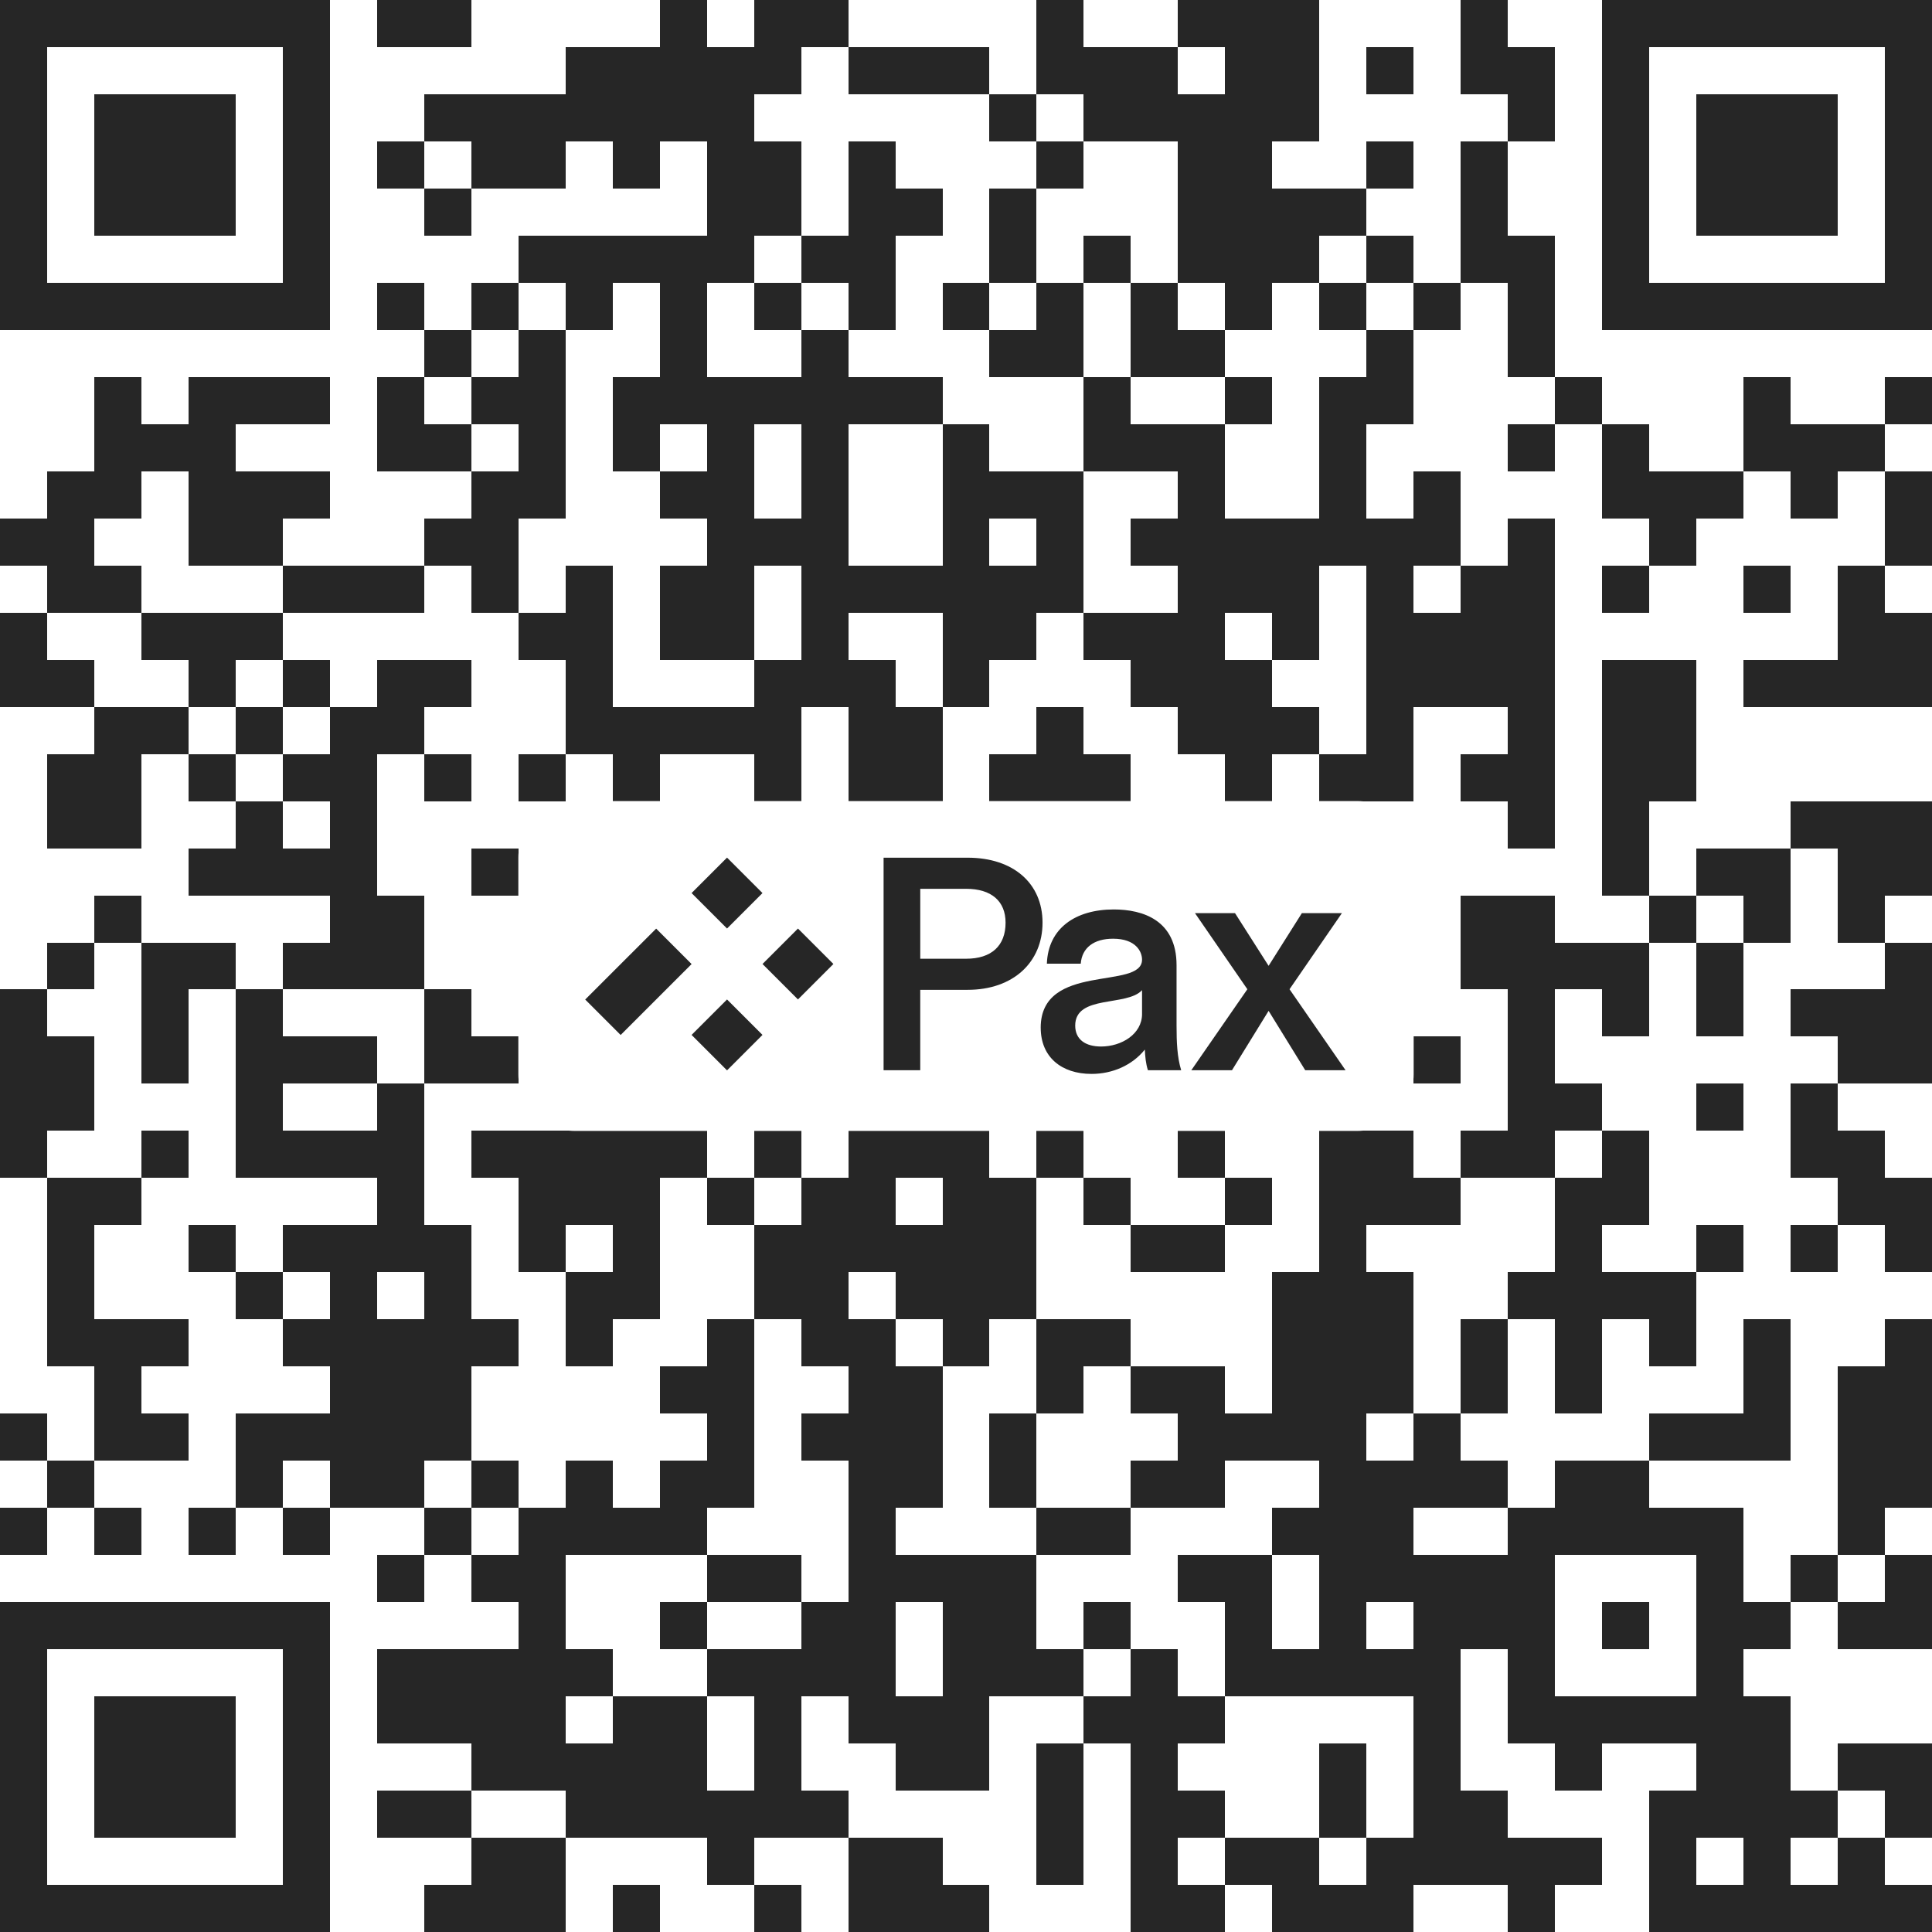
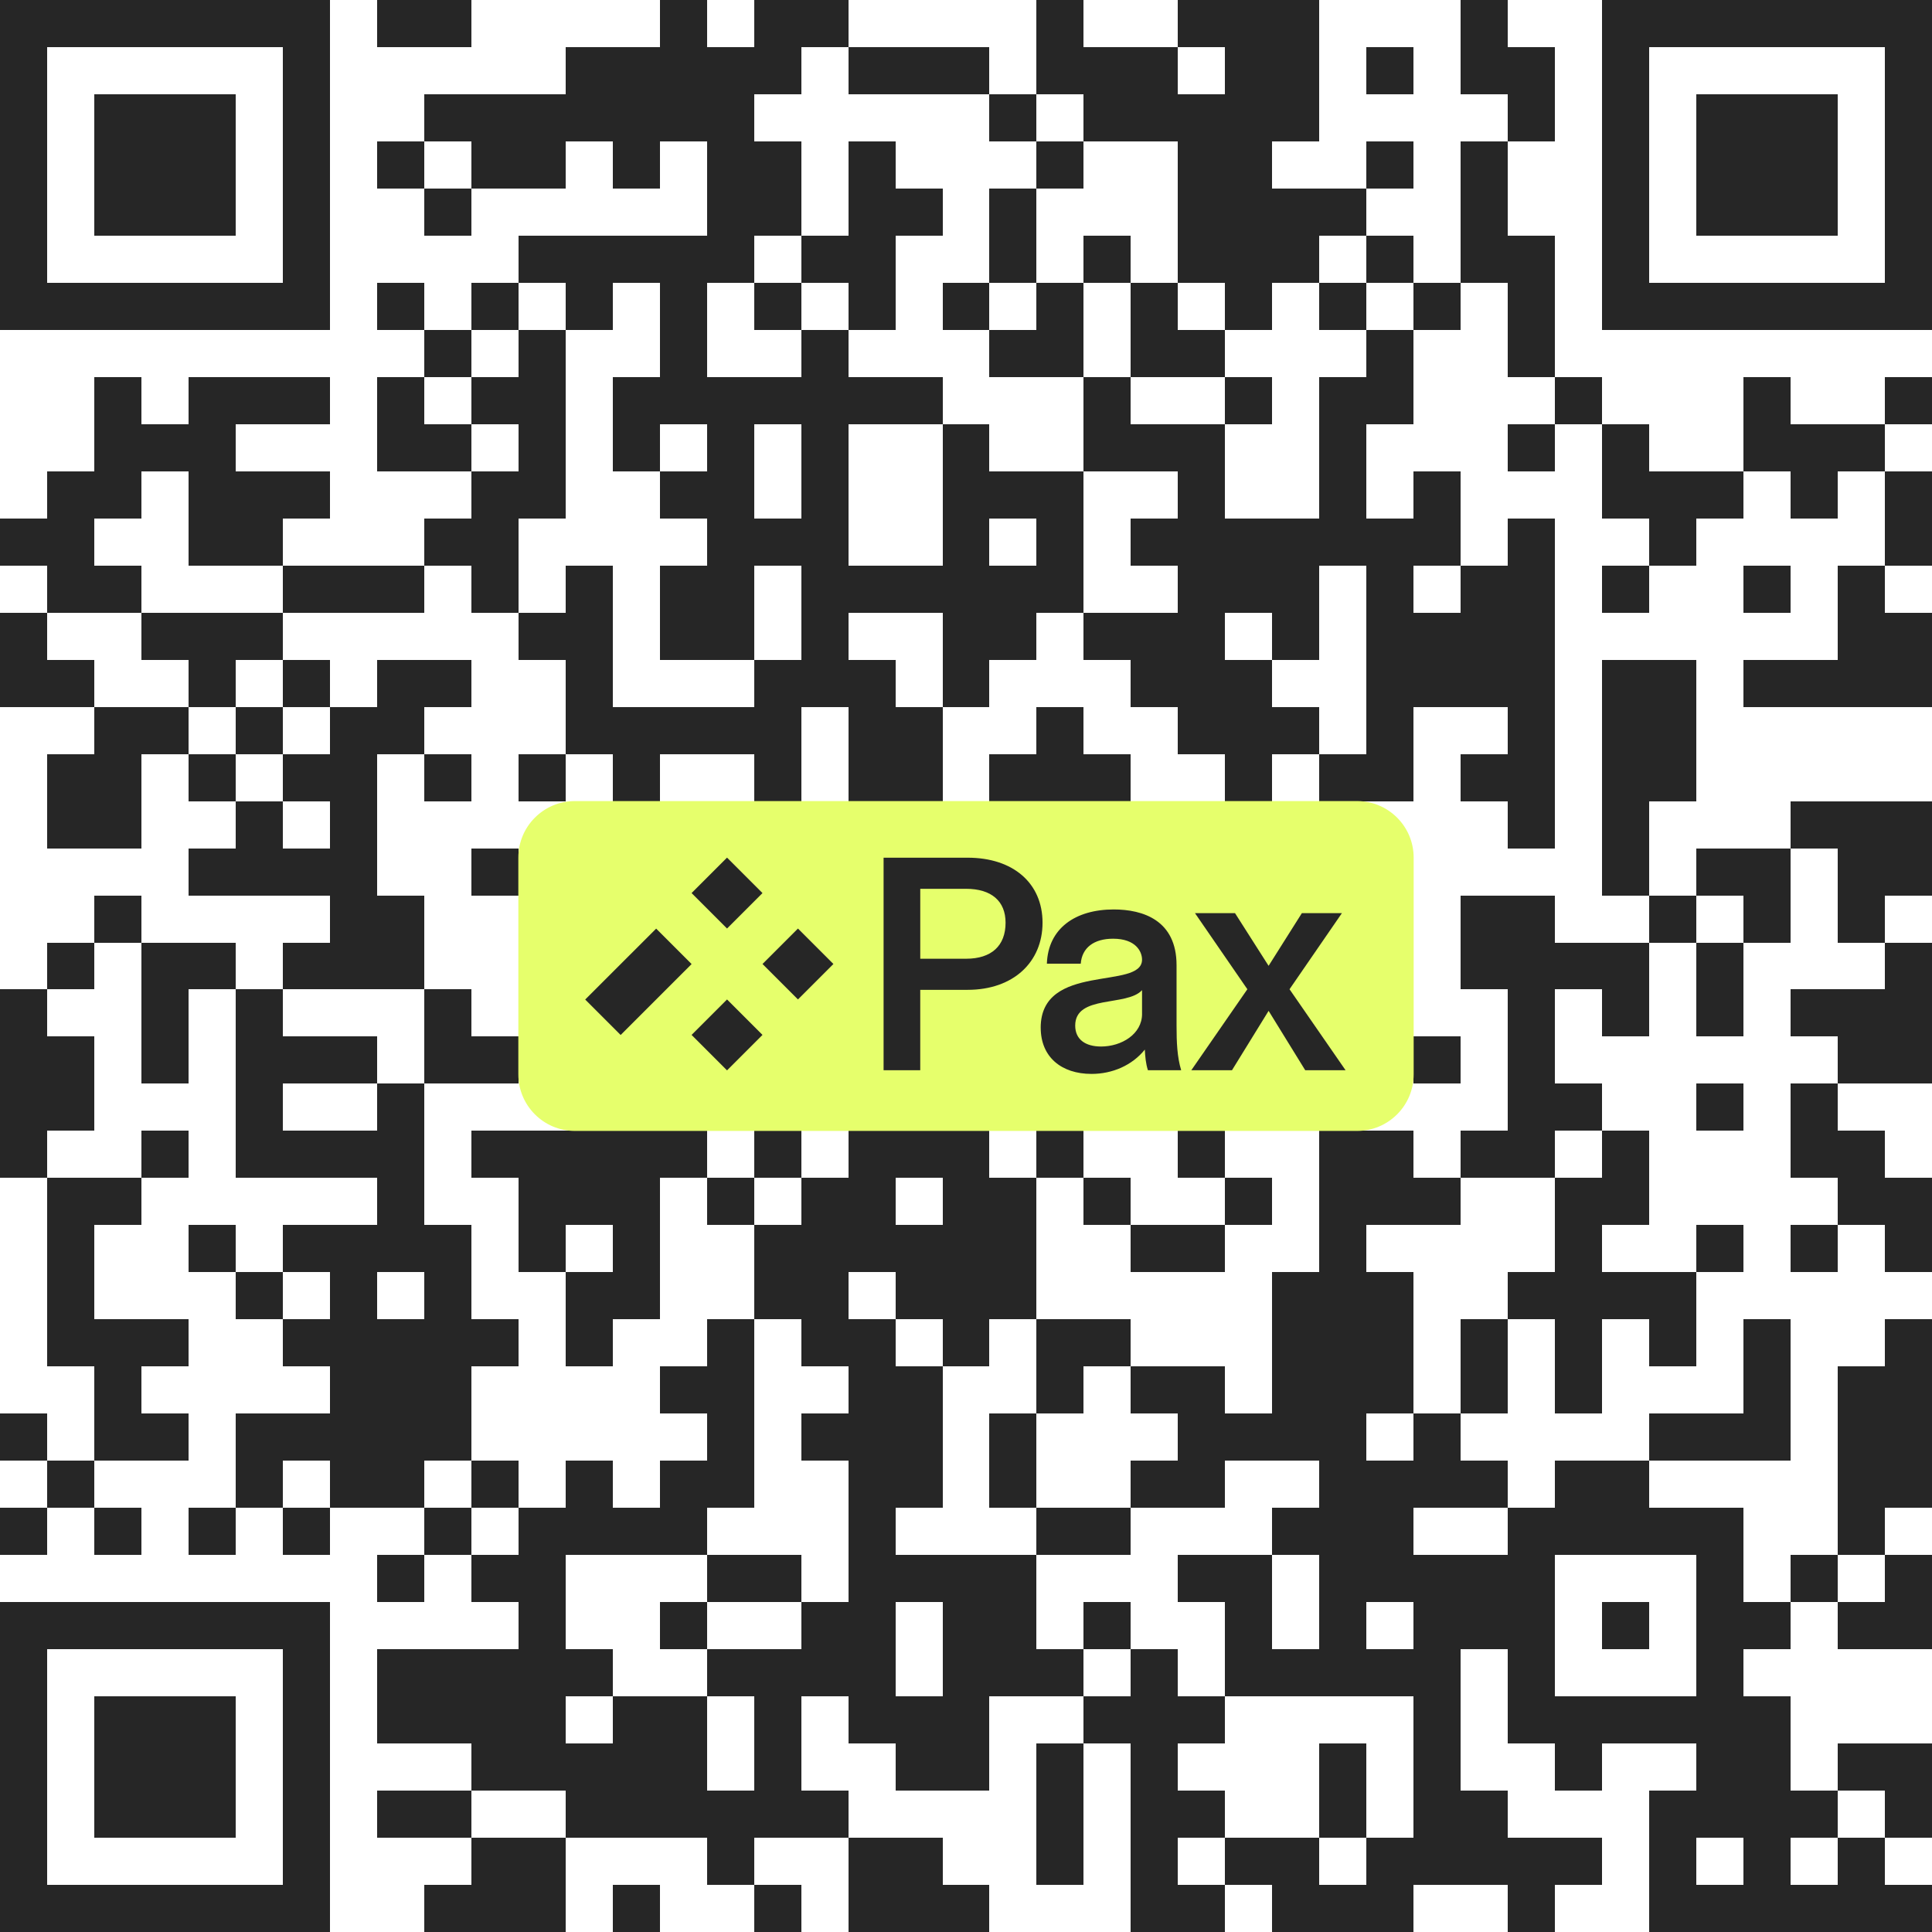
<svg xmlns="http://www.w3.org/2000/svg" viewBox="0 0 41 41" role="img" aria-label="QR code: formulário Pax na Maratona">
  <rect width="41" height="41" fill="#FFFFFF" />
  <g fill="#262626" shape-rendering="crispEdges">
    <rect x="0" y="0" width="1" height="1" />
    <rect x="1" y="0" width="1" height="1" />
    <rect x="2" y="0" width="1" height="1" />
    <rect x="3" y="0" width="1" height="1" />
    <rect x="4" y="0" width="1" height="1" />
    <rect x="5" y="0" width="1" height="1" />
    <rect x="6" y="0" width="1" height="1" />
    <rect x="8" y="0" width="1" height="1" />
    <rect x="9" y="0" width="1" height="1" />
    <rect x="14" y="0" width="1" height="1" />
    <rect x="16" y="0" width="1" height="1" />
    <rect x="17" y="0" width="1" height="1" />
    <rect x="22" y="0" width="1" height="1" />
    <rect x="25" y="0" width="1" height="1" />
    <rect x="26" y="0" width="1" height="1" />
    <rect x="27" y="0" width="1" height="1" />
    <rect x="31" y="0" width="1" height="1" />
    <rect x="34" y="0" width="1" height="1" />
    <rect x="35" y="0" width="1" height="1" />
    <rect x="36" y="0" width="1" height="1" />
    <rect x="37" y="0" width="1" height="1" />
    <rect x="38" y="0" width="1" height="1" />
    <rect x="39" y="0" width="1" height="1" />
    <rect x="40" y="0" width="1" height="1" />
    <rect x="0" y="1" width="1" height="1" />
    <rect x="6" y="1" width="1" height="1" />
    <rect x="12" y="1" width="1" height="1" />
    <rect x="13" y="1" width="1" height="1" />
    <rect x="14" y="1" width="1" height="1" />
    <rect x="15" y="1" width="1" height="1" />
    <rect x="16" y="1" width="1" height="1" />
    <rect x="18" y="1" width="1" height="1" />
    <rect x="19" y="1" width="1" height="1" />
    <rect x="20" y="1" width="1" height="1" />
    <rect x="22" y="1" width="1" height="1" />
    <rect x="23" y="1" width="1" height="1" />
    <rect x="24" y="1" width="1" height="1" />
    <rect x="26" y="1" width="1" height="1" />
    <rect x="27" y="1" width="1" height="1" />
    <rect x="29" y="1" width="1" height="1" />
    <rect x="31" y="1" width="1" height="1" />
    <rect x="32" y="1" width="1" height="1" />
    <rect x="34" y="1" width="1" height="1" />
    <rect x="40" y="1" width="1" height="1" />
    <rect x="0" y="2" width="1" height="1" />
    <rect x="2" y="2" width="1" height="1" />
    <rect x="3" y="2" width="1" height="1" />
    <rect x="4" y="2" width="1" height="1" />
    <rect x="6" y="2" width="1" height="1" />
    <rect x="9" y="2" width="1" height="1" />
    <rect x="10" y="2" width="1" height="1" />
    <rect x="11" y="2" width="1" height="1" />
    <rect x="12" y="2" width="1" height="1" />
    <rect x="13" y="2" width="1" height="1" />
    <rect x="14" y="2" width="1" height="1" />
    <rect x="15" y="2" width="1" height="1" />
    <rect x="21" y="2" width="1" height="1" />
    <rect x="23" y="2" width="1" height="1" />
    <rect x="24" y="2" width="1" height="1" />
    <rect x="25" y="2" width="1" height="1" />
    <rect x="26" y="2" width="1" height="1" />
    <rect x="27" y="2" width="1" height="1" />
    <rect x="32" y="2" width="1" height="1" />
    <rect x="34" y="2" width="1" height="1" />
    <rect x="36" y="2" width="1" height="1" />
    <rect x="37" y="2" width="1" height="1" />
    <rect x="38" y="2" width="1" height="1" />
    <rect x="40" y="2" width="1" height="1" />
    <rect x="0" y="3" width="1" height="1" />
    <rect x="2" y="3" width="1" height="1" />
    <rect x="3" y="3" width="1" height="1" />
    <rect x="4" y="3" width="1" height="1" />
    <rect x="6" y="3" width="1" height="1" />
    <rect x="8" y="3" width="1" height="1" />
    <rect x="10" y="3" width="1" height="1" />
    <rect x="11" y="3" width="1" height="1" />
    <rect x="13" y="3" width="1" height="1" />
    <rect x="15" y="3" width="1" height="1" />
    <rect x="16" y="3" width="1" height="1" />
    <rect x="18" y="3" width="1" height="1" />
    <rect x="22" y="3" width="1" height="1" />
    <rect x="25" y="3" width="1" height="1" />
    <rect x="26" y="3" width="1" height="1" />
    <rect x="29" y="3" width="1" height="1" />
    <rect x="31" y="3" width="1" height="1" />
    <rect x="34" y="3" width="1" height="1" />
    <rect x="36" y="3" width="1" height="1" />
    <rect x="37" y="3" width="1" height="1" />
    <rect x="38" y="3" width="1" height="1" />
    <rect x="40" y="3" width="1" height="1" />
    <rect x="0" y="4" width="1" height="1" />
    <rect x="2" y="4" width="1" height="1" />
    <rect x="3" y="4" width="1" height="1" />
    <rect x="4" y="4" width="1" height="1" />
    <rect x="6" y="4" width="1" height="1" />
    <rect x="9" y="4" width="1" height="1" />
    <rect x="15" y="4" width="1" height="1" />
    <rect x="16" y="4" width="1" height="1" />
    <rect x="18" y="4" width="1" height="1" />
    <rect x="19" y="4" width="1" height="1" />
    <rect x="21" y="4" width="1" height="1" />
    <rect x="25" y="4" width="1" height="1" />
    <rect x="26" y="4" width="1" height="1" />
    <rect x="27" y="4" width="1" height="1" />
    <rect x="28" y="4" width="1" height="1" />
    <rect x="31" y="4" width="1" height="1" />
    <rect x="34" y="4" width="1" height="1" />
    <rect x="36" y="4" width="1" height="1" />
    <rect x="37" y="4" width="1" height="1" />
    <rect x="38" y="4" width="1" height="1" />
    <rect x="40" y="4" width="1" height="1" />
    <rect x="0" y="5" width="1" height="1" />
    <rect x="6" y="5" width="1" height="1" />
    <rect x="11" y="5" width="1" height="1" />
    <rect x="12" y="5" width="1" height="1" />
    <rect x="13" y="5" width="1" height="1" />
    <rect x="14" y="5" width="1" height="1" />
    <rect x="15" y="5" width="1" height="1" />
    <rect x="17" y="5" width="1" height="1" />
    <rect x="18" y="5" width="1" height="1" />
    <rect x="21" y="5" width="1" height="1" />
    <rect x="23" y="5" width="1" height="1" />
    <rect x="25" y="5" width="1" height="1" />
    <rect x="26" y="5" width="1" height="1" />
    <rect x="27" y="5" width="1" height="1" />
    <rect x="29" y="5" width="1" height="1" />
    <rect x="31" y="5" width="1" height="1" />
    <rect x="32" y="5" width="1" height="1" />
    <rect x="34" y="5" width="1" height="1" />
    <rect x="40" y="5" width="1" height="1" />
    <rect x="0" y="6" width="1" height="1" />
    <rect x="1" y="6" width="1" height="1" />
    <rect x="2" y="6" width="1" height="1" />
    <rect x="3" y="6" width="1" height="1" />
    <rect x="4" y="6" width="1" height="1" />
    <rect x="5" y="6" width="1" height="1" />
    <rect x="6" y="6" width="1" height="1" />
    <rect x="8" y="6" width="1" height="1" />
    <rect x="10" y="6" width="1" height="1" />
    <rect x="12" y="6" width="1" height="1" />
    <rect x="14" y="6" width="1" height="1" />
    <rect x="16" y="6" width="1" height="1" />
    <rect x="18" y="6" width="1" height="1" />
    <rect x="20" y="6" width="1" height="1" />
    <rect x="22" y="6" width="1" height="1" />
    <rect x="24" y="6" width="1" height="1" />
    <rect x="26" y="6" width="1" height="1" />
    <rect x="28" y="6" width="1" height="1" />
    <rect x="30" y="6" width="1" height="1" />
    <rect x="32" y="6" width="1" height="1" />
    <rect x="34" y="6" width="1" height="1" />
    <rect x="35" y="6" width="1" height="1" />
    <rect x="36" y="6" width="1" height="1" />
    <rect x="37" y="6" width="1" height="1" />
    <rect x="38" y="6" width="1" height="1" />
    <rect x="39" y="6" width="1" height="1" />
    <rect x="40" y="6" width="1" height="1" />
    <rect x="9" y="7" width="1" height="1" />
    <rect x="11" y="7" width="1" height="1" />
    <rect x="14" y="7" width="1" height="1" />
    <rect x="17" y="7" width="1" height="1" />
    <rect x="21" y="7" width="1" height="1" />
    <rect x="22" y="7" width="1" height="1" />
    <rect x="24" y="7" width="1" height="1" />
    <rect x="25" y="7" width="1" height="1" />
    <rect x="29" y="7" width="1" height="1" />
    <rect x="32" y="7" width="1" height="1" />
    <rect x="2" y="8" width="1" height="1" />
    <rect x="4" y="8" width="1" height="1" />
    <rect x="5" y="8" width="1" height="1" />
    <rect x="6" y="8" width="1" height="1" />
    <rect x="8" y="8" width="1" height="1" />
    <rect x="10" y="8" width="1" height="1" />
    <rect x="11" y="8" width="1" height="1" />
    <rect x="13" y="8" width="1" height="1" />
    <rect x="14" y="8" width="1" height="1" />
    <rect x="15" y="8" width="1" height="1" />
    <rect x="16" y="8" width="1" height="1" />
    <rect x="17" y="8" width="1" height="1" />
    <rect x="18" y="8" width="1" height="1" />
    <rect x="19" y="8" width="1" height="1" />
    <rect x="23" y="8" width="1" height="1" />
    <rect x="26" y="8" width="1" height="1" />
    <rect x="28" y="8" width="1" height="1" />
    <rect x="29" y="8" width="1" height="1" />
    <rect x="33" y="8" width="1" height="1" />
    <rect x="37" y="8" width="1" height="1" />
    <rect x="40" y="8" width="1" height="1" />
    <rect x="2" y="9" width="1" height="1" />
    <rect x="3" y="9" width="1" height="1" />
    <rect x="4" y="9" width="1" height="1" />
    <rect x="8" y="9" width="1" height="1" />
    <rect x="9" y="9" width="1" height="1" />
    <rect x="11" y="9" width="1" height="1" />
    <rect x="13" y="9" width="1" height="1" />
    <rect x="15" y="9" width="1" height="1" />
    <rect x="17" y="9" width="1" height="1" />
    <rect x="20" y="9" width="1" height="1" />
    <rect x="23" y="9" width="1" height="1" />
    <rect x="24" y="9" width="1" height="1" />
    <rect x="25" y="9" width="1" height="1" />
    <rect x="28" y="9" width="1" height="1" />
    <rect x="32" y="9" width="1" height="1" />
    <rect x="34" y="9" width="1" height="1" />
    <rect x="37" y="9" width="1" height="1" />
    <rect x="38" y="9" width="1" height="1" />
    <rect x="39" y="9" width="1" height="1" />
    <rect x="1" y="10" width="1" height="1" />
    <rect x="2" y="10" width="1" height="1" />
    <rect x="4" y="10" width="1" height="1" />
    <rect x="5" y="10" width="1" height="1" />
    <rect x="6" y="10" width="1" height="1" />
    <rect x="10" y="10" width="1" height="1" />
    <rect x="11" y="10" width="1" height="1" />
    <rect x="14" y="10" width="1" height="1" />
    <rect x="15" y="10" width="1" height="1" />
    <rect x="17" y="10" width="1" height="1" />
    <rect x="20" y="10" width="1" height="1" />
    <rect x="21" y="10" width="1" height="1" />
    <rect x="22" y="10" width="1" height="1" />
    <rect x="25" y="10" width="1" height="1" />
    <rect x="28" y="10" width="1" height="1" />
    <rect x="30" y="10" width="1" height="1" />
    <rect x="34" y="10" width="1" height="1" />
    <rect x="35" y="10" width="1" height="1" />
    <rect x="36" y="10" width="1" height="1" />
    <rect x="38" y="10" width="1" height="1" />
    <rect x="40" y="10" width="1" height="1" />
    <rect x="0" y="11" width="1" height="1" />
    <rect x="1" y="11" width="1" height="1" />
    <rect x="4" y="11" width="1" height="1" />
    <rect x="5" y="11" width="1" height="1" />
    <rect x="9" y="11" width="1" height="1" />
    <rect x="10" y="11" width="1" height="1" />
    <rect x="15" y="11" width="1" height="1" />
    <rect x="16" y="11" width="1" height="1" />
    <rect x="17" y="11" width="1" height="1" />
    <rect x="20" y="11" width="1" height="1" />
    <rect x="22" y="11" width="1" height="1" />
    <rect x="24" y="11" width="1" height="1" />
    <rect x="25" y="11" width="1" height="1" />
    <rect x="26" y="11" width="1" height="1" />
    <rect x="27" y="11" width="1" height="1" />
    <rect x="28" y="11" width="1" height="1" />
    <rect x="29" y="11" width="1" height="1" />
    <rect x="30" y="11" width="1" height="1" />
    <rect x="32" y="11" width="1" height="1" />
    <rect x="35" y="11" width="1" height="1" />
    <rect x="40" y="11" width="1" height="1" />
    <rect x="1" y="12" width="1" height="1" />
    <rect x="2" y="12" width="1" height="1" />
    <rect x="6" y="12" width="1" height="1" />
    <rect x="7" y="12" width="1" height="1" />
    <rect x="8" y="12" width="1" height="1" />
    <rect x="10" y="12" width="1" height="1" />
    <rect x="12" y="12" width="1" height="1" />
    <rect x="14" y="12" width="1" height="1" />
    <rect x="15" y="12" width="1" height="1" />
    <rect x="17" y="12" width="1" height="1" />
    <rect x="18" y="12" width="1" height="1" />
    <rect x="19" y="12" width="1" height="1" />
    <rect x="20" y="12" width="1" height="1" />
    <rect x="21" y="12" width="1" height="1" />
    <rect x="22" y="12" width="1" height="1" />
    <rect x="25" y="12" width="1" height="1" />
    <rect x="26" y="12" width="1" height="1" />
    <rect x="27" y="12" width="1" height="1" />
    <rect x="29" y="12" width="1" height="1" />
    <rect x="31" y="12" width="1" height="1" />
    <rect x="32" y="12" width="1" height="1" />
    <rect x="34" y="12" width="1" height="1" />
    <rect x="37" y="12" width="1" height="1" />
    <rect x="39" y="12" width="1" height="1" />
    <rect x="0" y="13" width="1" height="1" />
    <rect x="3" y="13" width="1" height="1" />
    <rect x="4" y="13" width="1" height="1" />
    <rect x="5" y="13" width="1" height="1" />
    <rect x="11" y="13" width="1" height="1" />
    <rect x="12" y="13" width="1" height="1" />
    <rect x="14" y="13" width="1" height="1" />
    <rect x="15" y="13" width="1" height="1" />
    <rect x="17" y="13" width="1" height="1" />
    <rect x="20" y="13" width="1" height="1" />
    <rect x="21" y="13" width="1" height="1" />
    <rect x="23" y="13" width="1" height="1" />
    <rect x="24" y="13" width="1" height="1" />
    <rect x="25" y="13" width="1" height="1" />
    <rect x="27" y="13" width="1" height="1" />
    <rect x="29" y="13" width="1" height="1" />
    <rect x="30" y="13" width="1" height="1" />
    <rect x="31" y="13" width="1" height="1" />
    <rect x="32" y="13" width="1" height="1" />
    <rect x="39" y="13" width="1" height="1" />
    <rect x="40" y="13" width="1" height="1" />
    <rect x="0" y="14" width="1" height="1" />
    <rect x="1" y="14" width="1" height="1" />
    <rect x="4" y="14" width="1" height="1" />
    <rect x="6" y="14" width="1" height="1" />
    <rect x="8" y="14" width="1" height="1" />
    <rect x="9" y="14" width="1" height="1" />
    <rect x="12" y="14" width="1" height="1" />
    <rect x="16" y="14" width="1" height="1" />
    <rect x="17" y="14" width="1" height="1" />
    <rect x="18" y="14" width="1" height="1" />
    <rect x="20" y="14" width="1" height="1" />
    <rect x="24" y="14" width="1" height="1" />
    <rect x="25" y="14" width="1" height="1" />
    <rect x="26" y="14" width="1" height="1" />
    <rect x="29" y="14" width="1" height="1" />
    <rect x="30" y="14" width="1" height="1" />
    <rect x="31" y="14" width="1" height="1" />
    <rect x="32" y="14" width="1" height="1" />
    <rect x="34" y="14" width="1" height="1" />
    <rect x="35" y="14" width="1" height="1" />
    <rect x="37" y="14" width="1" height="1" />
    <rect x="38" y="14" width="1" height="1" />
    <rect x="39" y="14" width="1" height="1" />
    <rect x="40" y="14" width="1" height="1" />
    <rect x="2" y="15" width="1" height="1" />
    <rect x="3" y="15" width="1" height="1" />
    <rect x="5" y="15" width="1" height="1" />
    <rect x="7" y="15" width="1" height="1" />
    <rect x="8" y="15" width="1" height="1" />
    <rect x="12" y="15" width="1" height="1" />
    <rect x="13" y="15" width="1" height="1" />
    <rect x="14" y="15" width="1" height="1" />
    <rect x="15" y="15" width="1" height="1" />
    <rect x="16" y="15" width="1" height="1" />
    <rect x="18" y="15" width="1" height="1" />
    <rect x="19" y="15" width="1" height="1" />
    <rect x="22" y="15" width="1" height="1" />
    <rect x="25" y="15" width="1" height="1" />
    <rect x="26" y="15" width="1" height="1" />
    <rect x="27" y="15" width="1" height="1" />
    <rect x="29" y="15" width="1" height="1" />
    <rect x="32" y="15" width="1" height="1" />
    <rect x="34" y="15" width="1" height="1" />
    <rect x="35" y="15" width="1" height="1" />
    <rect x="1" y="16" width="1" height="1" />
    <rect x="2" y="16" width="1" height="1" />
    <rect x="4" y="16" width="1" height="1" />
    <rect x="6" y="16" width="1" height="1" />
    <rect x="7" y="16" width="1" height="1" />
    <rect x="9" y="16" width="1" height="1" />
    <rect x="11" y="16" width="1" height="1" />
    <rect x="13" y="16" width="1" height="1" />
    <rect x="16" y="16" width="1" height="1" />
    <rect x="18" y="16" width="1" height="1" />
    <rect x="19" y="16" width="1" height="1" />
    <rect x="21" y="16" width="1" height="1" />
    <rect x="22" y="16" width="1" height="1" />
    <rect x="23" y="16" width="1" height="1" />
    <rect x="26" y="16" width="1" height="1" />
    <rect x="28" y="16" width="1" height="1" />
    <rect x="29" y="16" width="1" height="1" />
    <rect x="31" y="16" width="1" height="1" />
    <rect x="32" y="16" width="1" height="1" />
    <rect x="34" y="16" width="1" height="1" />
    <rect x="35" y="16" width="1" height="1" />
    <rect x="1" y="17" width="1" height="1" />
    <rect x="2" y="17" width="1" height="1" />
    <rect x="5" y="17" width="1" height="1" />
    <rect x="7" y="17" width="1" height="1" />
    <rect x="32" y="17" width="1" height="1" />
    <rect x="34" y="17" width="1" height="1" />
    <rect x="38" y="17" width="1" height="1" />
    <rect x="39" y="17" width="1" height="1" />
    <rect x="40" y="17" width="1" height="1" />
    <rect x="4" y="18" width="1" height="1" />
    <rect x="5" y="18" width="1" height="1" />
    <rect x="6" y="18" width="1" height="1" />
    <rect x="7" y="18" width="1" height="1" />
    <rect x="10" y="18" width="1" height="1" />
    <rect x="34" y="18" width="1" height="1" />
    <rect x="36" y="18" width="1" height="1" />
    <rect x="37" y="18" width="1" height="1" />
    <rect x="39" y="18" width="1" height="1" />
    <rect x="40" y="18" width="1" height="1" />
    <rect x="2" y="19" width="1" height="1" />
    <rect x="7" y="19" width="1" height="1" />
    <rect x="8" y="19" width="1" height="1" />
    <rect x="31" y="19" width="1" height="1" />
    <rect x="32" y="19" width="1" height="1" />
    <rect x="35" y="19" width="1" height="1" />
    <rect x="37" y="19" width="1" height="1" />
    <rect x="39" y="19" width="1" height="1" />
    <rect x="1" y="20" width="1" height="1" />
    <rect x="3" y="20" width="1" height="1" />
    <rect x="4" y="20" width="1" height="1" />
    <rect x="6" y="20" width="1" height="1" />
    <rect x="7" y="20" width="1" height="1" />
    <rect x="8" y="20" width="1" height="1" />
    <rect x="31" y="20" width="1" height="1" />
    <rect x="32" y="20" width="1" height="1" />
    <rect x="33" y="20" width="1" height="1" />
    <rect x="34" y="20" width="1" height="1" />
    <rect x="36" y="20" width="1" height="1" />
    <rect x="40" y="20" width="1" height="1" />
    <rect x="0" y="21" width="1" height="1" />
    <rect x="3" y="21" width="1" height="1" />
    <rect x="5" y="21" width="1" height="1" />
    <rect x="9" y="21" width="1" height="1" />
    <rect x="32" y="21" width="1" height="1" />
    <rect x="34" y="21" width="1" height="1" />
    <rect x="36" y="21" width="1" height="1" />
    <rect x="38" y="21" width="1" height="1" />
    <rect x="39" y="21" width="1" height="1" />
    <rect x="40" y="21" width="1" height="1" />
    <rect x="0" y="22" width="1" height="1" />
    <rect x="1" y="22" width="1" height="1" />
    <rect x="3" y="22" width="1" height="1" />
    <rect x="5" y="22" width="1" height="1" />
    <rect x="6" y="22" width="1" height="1" />
    <rect x="7" y="22" width="1" height="1" />
    <rect x="9" y="22" width="1" height="1" />
    <rect x="10" y="22" width="1" height="1" />
    <rect x="30" y="22" width="1" height="1" />
    <rect x="32" y="22" width="1" height="1" />
    <rect x="39" y="22" width="1" height="1" />
    <rect x="40" y="22" width="1" height="1" />
    <rect x="0" y="23" width="1" height="1" />
    <rect x="1" y="23" width="1" height="1" />
    <rect x="5" y="23" width="1" height="1" />
    <rect x="8" y="23" width="1" height="1" />
    <rect x="32" y="23" width="1" height="1" />
    <rect x="33" y="23" width="1" height="1" />
    <rect x="36" y="23" width="1" height="1" />
    <rect x="38" y="23" width="1" height="1" />
    <rect x="0" y="24" width="1" height="1" />
    <rect x="3" y="24" width="1" height="1" />
    <rect x="5" y="24" width="1" height="1" />
    <rect x="6" y="24" width="1" height="1" />
    <rect x="7" y="24" width="1" height="1" />
    <rect x="8" y="24" width="1" height="1" />
    <rect x="10" y="24" width="1" height="1" />
    <rect x="11" y="24" width="1" height="1" />
    <rect x="12" y="24" width="1" height="1" />
    <rect x="13" y="24" width="1" height="1" />
    <rect x="14" y="24" width="1" height="1" />
    <rect x="16" y="24" width="1" height="1" />
    <rect x="18" y="24" width="1" height="1" />
    <rect x="19" y="24" width="1" height="1" />
    <rect x="20" y="24" width="1" height="1" />
    <rect x="22" y="24" width="1" height="1" />
    <rect x="25" y="24" width="1" height="1" />
    <rect x="28" y="24" width="1" height="1" />
    <rect x="29" y="24" width="1" height="1" />
    <rect x="31" y="24" width="1" height="1" />
    <rect x="32" y="24" width="1" height="1" />
    <rect x="34" y="24" width="1" height="1" />
    <rect x="38" y="24" width="1" height="1" />
    <rect x="39" y="24" width="1" height="1" />
    <rect x="1" y="25" width="1" height="1" />
    <rect x="2" y="25" width="1" height="1" />
    <rect x="8" y="25" width="1" height="1" />
    <rect x="11" y="25" width="1" height="1" />
    <rect x="12" y="25" width="1" height="1" />
    <rect x="13" y="25" width="1" height="1" />
    <rect x="15" y="25" width="1" height="1" />
    <rect x="17" y="25" width="1" height="1" />
    <rect x="18" y="25" width="1" height="1" />
    <rect x="20" y="25" width="1" height="1" />
    <rect x="21" y="25" width="1" height="1" />
    <rect x="23" y="25" width="1" height="1" />
    <rect x="26" y="25" width="1" height="1" />
    <rect x="28" y="25" width="1" height="1" />
    <rect x="29" y="25" width="1" height="1" />
    <rect x="30" y="25" width="1" height="1" />
    <rect x="33" y="25" width="1" height="1" />
    <rect x="34" y="25" width="1" height="1" />
    <rect x="39" y="25" width="1" height="1" />
    <rect x="40" y="25" width="1" height="1" />
    <rect x="1" y="26" width="1" height="1" />
    <rect x="4" y="26" width="1" height="1" />
    <rect x="6" y="26" width="1" height="1" />
    <rect x="7" y="26" width="1" height="1" />
    <rect x="8" y="26" width="1" height="1" />
    <rect x="9" y="26" width="1" height="1" />
    <rect x="11" y="26" width="1" height="1" />
    <rect x="13" y="26" width="1" height="1" />
    <rect x="16" y="26" width="1" height="1" />
    <rect x="17" y="26" width="1" height="1" />
    <rect x="18" y="26" width="1" height="1" />
    <rect x="19" y="26" width="1" height="1" />
    <rect x="20" y="26" width="1" height="1" />
    <rect x="21" y="26" width="1" height="1" />
    <rect x="24" y="26" width="1" height="1" />
    <rect x="25" y="26" width="1" height="1" />
    <rect x="28" y="26" width="1" height="1" />
    <rect x="33" y="26" width="1" height="1" />
    <rect x="36" y="26" width="1" height="1" />
    <rect x="38" y="26" width="1" height="1" />
    <rect x="40" y="26" width="1" height="1" />
    <rect x="1" y="27" width="1" height="1" />
    <rect x="5" y="27" width="1" height="1" />
    <rect x="7" y="27" width="1" height="1" />
    <rect x="9" y="27" width="1" height="1" />
    <rect x="12" y="27" width="1" height="1" />
    <rect x="13" y="27" width="1" height="1" />
    <rect x="16" y="27" width="1" height="1" />
    <rect x="17" y="27" width="1" height="1" />
    <rect x="19" y="27" width="1" height="1" />
    <rect x="20" y="27" width="1" height="1" />
    <rect x="21" y="27" width="1" height="1" />
    <rect x="27" y="27" width="1" height="1" />
    <rect x="28" y="27" width="1" height="1" />
    <rect x="29" y="27" width="1" height="1" />
    <rect x="32" y="27" width="1" height="1" />
    <rect x="33" y="27" width="1" height="1" />
    <rect x="34" y="27" width="1" height="1" />
    <rect x="35" y="27" width="1" height="1" />
    <rect x="1" y="28" width="1" height="1" />
    <rect x="2" y="28" width="1" height="1" />
    <rect x="3" y="28" width="1" height="1" />
    <rect x="6" y="28" width="1" height="1" />
    <rect x="7" y="28" width="1" height="1" />
    <rect x="8" y="28" width="1" height="1" />
    <rect x="9" y="28" width="1" height="1" />
    <rect x="10" y="28" width="1" height="1" />
    <rect x="12" y="28" width="1" height="1" />
    <rect x="15" y="28" width="1" height="1" />
    <rect x="17" y="28" width="1" height="1" />
    <rect x="18" y="28" width="1" height="1" />
    <rect x="20" y="28" width="1" height="1" />
    <rect x="22" y="28" width="1" height="1" />
    <rect x="23" y="28" width="1" height="1" />
    <rect x="27" y="28" width="1" height="1" />
    <rect x="28" y="28" width="1" height="1" />
    <rect x="29" y="28" width="1" height="1" />
    <rect x="31" y="28" width="1" height="1" />
    <rect x="33" y="28" width="1" height="1" />
    <rect x="35" y="28" width="1" height="1" />
    <rect x="37" y="28" width="1" height="1" />
    <rect x="40" y="28" width="1" height="1" />
    <rect x="2" y="29" width="1" height="1" />
    <rect x="7" y="29" width="1" height="1" />
    <rect x="8" y="29" width="1" height="1" />
    <rect x="9" y="29" width="1" height="1" />
    <rect x="14" y="29" width="1" height="1" />
    <rect x="15" y="29" width="1" height="1" />
    <rect x="18" y="29" width="1" height="1" />
    <rect x="19" y="29" width="1" height="1" />
    <rect x="22" y="29" width="1" height="1" />
    <rect x="24" y="29" width="1" height="1" />
    <rect x="25" y="29" width="1" height="1" />
    <rect x="27" y="29" width="1" height="1" />
    <rect x="28" y="29" width="1" height="1" />
    <rect x="29" y="29" width="1" height="1" />
    <rect x="31" y="29" width="1" height="1" />
    <rect x="33" y="29" width="1" height="1" />
    <rect x="37" y="29" width="1" height="1" />
    <rect x="39" y="29" width="1" height="1" />
    <rect x="40" y="29" width="1" height="1" />
    <rect x="0" y="30" width="1" height="1" />
    <rect x="2" y="30" width="1" height="1" />
    <rect x="3" y="30" width="1" height="1" />
    <rect x="5" y="30" width="1" height="1" />
    <rect x="6" y="30" width="1" height="1" />
    <rect x="7" y="30" width="1" height="1" />
    <rect x="8" y="30" width="1" height="1" />
    <rect x="9" y="30" width="1" height="1" />
    <rect x="15" y="30" width="1" height="1" />
    <rect x="17" y="30" width="1" height="1" />
    <rect x="18" y="30" width="1" height="1" />
    <rect x="19" y="30" width="1" height="1" />
    <rect x="21" y="30" width="1" height="1" />
    <rect x="25" y="30" width="1" height="1" />
    <rect x="26" y="30" width="1" height="1" />
    <rect x="27" y="30" width="1" height="1" />
    <rect x="28" y="30" width="1" height="1" />
    <rect x="30" y="30" width="1" height="1" />
    <rect x="35" y="30" width="1" height="1" />
    <rect x="36" y="30" width="1" height="1" />
    <rect x="37" y="30" width="1" height="1" />
    <rect x="39" y="30" width="1" height="1" />
    <rect x="40" y="30" width="1" height="1" />
    <rect x="1" y="31" width="1" height="1" />
    <rect x="5" y="31" width="1" height="1" />
    <rect x="7" y="31" width="1" height="1" />
    <rect x="8" y="31" width="1" height="1" />
    <rect x="10" y="31" width="1" height="1" />
    <rect x="12" y="31" width="1" height="1" />
    <rect x="14" y="31" width="1" height="1" />
    <rect x="15" y="31" width="1" height="1" />
    <rect x="18" y="31" width="1" height="1" />
    <rect x="19" y="31" width="1" height="1" />
    <rect x="21" y="31" width="1" height="1" />
    <rect x="24" y="31" width="1" height="1" />
    <rect x="25" y="31" width="1" height="1" />
    <rect x="28" y="31" width="1" height="1" />
    <rect x="29" y="31" width="1" height="1" />
    <rect x="30" y="31" width="1" height="1" />
    <rect x="31" y="31" width="1" height="1" />
    <rect x="33" y="31" width="1" height="1" />
    <rect x="34" y="31" width="1" height="1" />
    <rect x="39" y="31" width="1" height="1" />
    <rect x="40" y="31" width="1" height="1" />
    <rect x="0" y="32" width="1" height="1" />
    <rect x="2" y="32" width="1" height="1" />
    <rect x="4" y="32" width="1" height="1" />
    <rect x="6" y="32" width="1" height="1" />
    <rect x="9" y="32" width="1" height="1" />
    <rect x="11" y="32" width="1" height="1" />
    <rect x="12" y="32" width="1" height="1" />
    <rect x="13" y="32" width="1" height="1" />
    <rect x="14" y="32" width="1" height="1" />
    <rect x="18" y="32" width="1" height="1" />
    <rect x="22" y="32" width="1" height="1" />
    <rect x="23" y="32" width="1" height="1" />
    <rect x="27" y="32" width="1" height="1" />
    <rect x="28" y="32" width="1" height="1" />
    <rect x="29" y="32" width="1" height="1" />
    <rect x="32" y="32" width="1" height="1" />
    <rect x="33" y="32" width="1" height="1" />
    <rect x="34" y="32" width="1" height="1" />
    <rect x="35" y="32" width="1" height="1" />
    <rect x="36" y="32" width="1" height="1" />
    <rect x="39" y="32" width="1" height="1" />
    <rect x="8" y="33" width="1" height="1" />
    <rect x="10" y="33" width="1" height="1" />
    <rect x="11" y="33" width="1" height="1" />
    <rect x="15" y="33" width="1" height="1" />
    <rect x="16" y="33" width="1" height="1" />
    <rect x="18" y="33" width="1" height="1" />
    <rect x="19" y="33" width="1" height="1" />
    <rect x="20" y="33" width="1" height="1" />
    <rect x="21" y="33" width="1" height="1" />
    <rect x="25" y="33" width="1" height="1" />
    <rect x="26" y="33" width="1" height="1" />
    <rect x="28" y="33" width="1" height="1" />
    <rect x="29" y="33" width="1" height="1" />
    <rect x="30" y="33" width="1" height="1" />
    <rect x="31" y="33" width="1" height="1" />
    <rect x="32" y="33" width="1" height="1" />
    <rect x="36" y="33" width="1" height="1" />
    <rect x="38" y="33" width="1" height="1" />
    <rect x="40" y="33" width="1" height="1" />
    <rect x="0" y="34" width="1" height="1" />
    <rect x="1" y="34" width="1" height="1" />
    <rect x="2" y="34" width="1" height="1" />
    <rect x="3" y="34" width="1" height="1" />
    <rect x="4" y="34" width="1" height="1" />
    <rect x="5" y="34" width="1" height="1" />
    <rect x="6" y="34" width="1" height="1" />
    <rect x="11" y="34" width="1" height="1" />
    <rect x="14" y="34" width="1" height="1" />
    <rect x="17" y="34" width="1" height="1" />
    <rect x="18" y="34" width="1" height="1" />
    <rect x="20" y="34" width="1" height="1" />
    <rect x="21" y="34" width="1" height="1" />
    <rect x="23" y="34" width="1" height="1" />
    <rect x="26" y="34" width="1" height="1" />
    <rect x="28" y="34" width="1" height="1" />
    <rect x="30" y="34" width="1" height="1" />
    <rect x="31" y="34" width="1" height="1" />
    <rect x="32" y="34" width="1" height="1" />
    <rect x="34" y="34" width="1" height="1" />
    <rect x="36" y="34" width="1" height="1" />
    <rect x="37" y="34" width="1" height="1" />
    <rect x="39" y="34" width="1" height="1" />
    <rect x="40" y="34" width="1" height="1" />
    <rect x="0" y="35" width="1" height="1" />
    <rect x="6" y="35" width="1" height="1" />
    <rect x="8" y="35" width="1" height="1" />
    <rect x="9" y="35" width="1" height="1" />
    <rect x="10" y="35" width="1" height="1" />
    <rect x="11" y="35" width="1" height="1" />
    <rect x="12" y="35" width="1" height="1" />
    <rect x="15" y="35" width="1" height="1" />
    <rect x="16" y="35" width="1" height="1" />
    <rect x="17" y="35" width="1" height="1" />
    <rect x="18" y="35" width="1" height="1" />
    <rect x="20" y="35" width="1" height="1" />
    <rect x="21" y="35" width="1" height="1" />
    <rect x="22" y="35" width="1" height="1" />
    <rect x="24" y="35" width="1" height="1" />
    <rect x="26" y="35" width="1" height="1" />
    <rect x="27" y="35" width="1" height="1" />
    <rect x="28" y="35" width="1" height="1" />
    <rect x="29" y="35" width="1" height="1" />
    <rect x="30" y="35" width="1" height="1" />
    <rect x="32" y="35" width="1" height="1" />
    <rect x="36" y="35" width="1" height="1" />
    <rect x="0" y="36" width="1" height="1" />
    <rect x="2" y="36" width="1" height="1" />
    <rect x="3" y="36" width="1" height="1" />
    <rect x="4" y="36" width="1" height="1" />
    <rect x="6" y="36" width="1" height="1" />
    <rect x="8" y="36" width="1" height="1" />
    <rect x="9" y="36" width="1" height="1" />
    <rect x="10" y="36" width="1" height="1" />
    <rect x="11" y="36" width="1" height="1" />
    <rect x="13" y="36" width="1" height="1" />
    <rect x="14" y="36" width="1" height="1" />
    <rect x="16" y="36" width="1" height="1" />
    <rect x="18" y="36" width="1" height="1" />
    <rect x="19" y="36" width="1" height="1" />
    <rect x="20" y="36" width="1" height="1" />
    <rect x="23" y="36" width="1" height="1" />
    <rect x="24" y="36" width="1" height="1" />
    <rect x="25" y="36" width="1" height="1" />
    <rect x="30" y="36" width="1" height="1" />
    <rect x="32" y="36" width="1" height="1" />
    <rect x="33" y="36" width="1" height="1" />
    <rect x="34" y="36" width="1" height="1" />
    <rect x="35" y="36" width="1" height="1" />
    <rect x="36" y="36" width="1" height="1" />
    <rect x="37" y="36" width="1" height="1" />
    <rect x="0" y="37" width="1" height="1" />
    <rect x="2" y="37" width="1" height="1" />
    <rect x="3" y="37" width="1" height="1" />
    <rect x="4" y="37" width="1" height="1" />
    <rect x="6" y="37" width="1" height="1" />
    <rect x="10" y="37" width="1" height="1" />
    <rect x="11" y="37" width="1" height="1" />
    <rect x="12" y="37" width="1" height="1" />
    <rect x="13" y="37" width="1" height="1" />
    <rect x="14" y="37" width="1" height="1" />
    <rect x="16" y="37" width="1" height="1" />
    <rect x="19" y="37" width="1" height="1" />
    <rect x="20" y="37" width="1" height="1" />
    <rect x="22" y="37" width="1" height="1" />
    <rect x="24" y="37" width="1" height="1" />
    <rect x="28" y="37" width="1" height="1" />
    <rect x="30" y="37" width="1" height="1" />
    <rect x="33" y="37" width="1" height="1" />
    <rect x="36" y="37" width="1" height="1" />
    <rect x="37" y="37" width="1" height="1" />
    <rect x="39" y="37" width="1" height="1" />
    <rect x="40" y="37" width="1" height="1" />
    <rect x="0" y="38" width="1" height="1" />
    <rect x="2" y="38" width="1" height="1" />
    <rect x="3" y="38" width="1" height="1" />
    <rect x="4" y="38" width="1" height="1" />
    <rect x="6" y="38" width="1" height="1" />
    <rect x="8" y="38" width="1" height="1" />
    <rect x="9" y="38" width="1" height="1" />
    <rect x="12" y="38" width="1" height="1" />
    <rect x="13" y="38" width="1" height="1" />
    <rect x="14" y="38" width="1" height="1" />
    <rect x="15" y="38" width="1" height="1" />
    <rect x="16" y="38" width="1" height="1" />
    <rect x="17" y="38" width="1" height="1" />
    <rect x="22" y="38" width="1" height="1" />
    <rect x="24" y="38" width="1" height="1" />
    <rect x="25" y="38" width="1" height="1" />
    <rect x="28" y="38" width="1" height="1" />
    <rect x="30" y="38" width="1" height="1" />
    <rect x="31" y="38" width="1" height="1" />
    <rect x="35" y="38" width="1" height="1" />
    <rect x="36" y="38" width="1" height="1" />
    <rect x="37" y="38" width="1" height="1" />
    <rect x="38" y="38" width="1" height="1" />
    <rect x="40" y="38" width="1" height="1" />
    <rect x="0" y="39" width="1" height="1" />
    <rect x="6" y="39" width="1" height="1" />
    <rect x="10" y="39" width="1" height="1" />
    <rect x="11" y="39" width="1" height="1" />
    <rect x="15" y="39" width="1" height="1" />
    <rect x="18" y="39" width="1" height="1" />
    <rect x="19" y="39" width="1" height="1" />
    <rect x="22" y="39" width="1" height="1" />
    <rect x="24" y="39" width="1" height="1" />
    <rect x="26" y="39" width="1" height="1" />
    <rect x="27" y="39" width="1" height="1" />
    <rect x="29" y="39" width="1" height="1" />
    <rect x="30" y="39" width="1" height="1" />
    <rect x="31" y="39" width="1" height="1" />
    <rect x="32" y="39" width="1" height="1" />
    <rect x="33" y="39" width="1" height="1" />
    <rect x="35" y="39" width="1" height="1" />
    <rect x="37" y="39" width="1" height="1" />
    <rect x="39" y="39" width="1" height="1" />
    <rect x="0" y="40" width="1" height="1" />
    <rect x="1" y="40" width="1" height="1" />
    <rect x="2" y="40" width="1" height="1" />
    <rect x="3" y="40" width="1" height="1" />
    <rect x="4" y="40" width="1" height="1" />
    <rect x="5" y="40" width="1" height="1" />
    <rect x="6" y="40" width="1" height="1" />
    <rect x="9" y="40" width="1" height="1" />
    <rect x="10" y="40" width="1" height="1" />
    <rect x="11" y="40" width="1" height="1" />
    <rect x="13" y="40" width="1" height="1" />
    <rect x="16" y="40" width="1" height="1" />
    <rect x="18" y="40" width="1" height="1" />
    <rect x="19" y="40" width="1" height="1" />
    <rect x="20" y="40" width="1" height="1" />
    <rect x="24" y="40" width="1" height="1" />
    <rect x="25" y="40" width="1" height="1" />
    <rect x="27" y="40" width="1" height="1" />
    <rect x="28" y="40" width="1" height="1" />
    <rect x="29" y="40" width="1" height="1" />
    <rect x="32" y="40" width="1" height="1" />
    <rect x="35" y="40" width="1" height="1" />
    <rect x="36" y="40" width="1" height="1" />
    <rect x="37" y="40" width="1" height="1" />
    <rect x="38" y="40" width="1" height="1" />
    <rect x="39" y="40" width="1" height="1" />
    <rect x="40" y="40" width="1" height="1" />
  </g>
-   <rect x="11" y="17" width="19" height="7" rx="1.2" fill="#FFFFFF" />
+   <rect x="11" y="17" width="19" height="7" rx="1.2" fill="#E6FF6C" />
  <g fill="#262626" transform="translate(12.419,18.200) scale(0.04071)">
    <path d="M73.93 0L55.45 18.48L73.93 36.96L92.41 18.48L73.93 0Z" />
    <path d="M110.9 36.97L92.42 55.45L110.9 73.93L129.38 55.45L110.9 36.97Z" />
    <path d="M36.98 37.01L0 73.98L18.48 92.46L55.46 55.48L36.98 37V37.01Z" />
    <path d="M73.93 73.94L55.45 92.42L73.93 110.9L92.41 92.42L73.93 73.94Z" />
    <path d="M155.55 0.04H199.38C223.14 0.04 238.4 13.37 238.4 33.92C238.4 54.47 223.15 68.92 199.38 68.92H174.65V110.83H155.54V0.04H155.55ZM198.58 52.71C211.75 52.71 219.13 45.97 219.13 33.92C219.13 22.68 211.74 16.26 198.58 16.26H174.66V52.71H198.58Z" />
    <path d="M237.44 88.68C237.44 54.32 290.27 69.25 290.27 53.19C290.27 49.02 287.06 42.27 275.18 42.27C265.22 42.27 258.96 46.93 258.32 55.28H240.66C241.3 36.82 255.59 27.02 275.5 27.02C290.75 27.02 308.26 32.64 308.26 56.08V87.39C308.26 96.38 308.58 103.93 310.67 110.83H293.33C292.21 107.3 291.89 103.6 291.72 100.07C285.14 108.26 274.86 112.75 263.94 112.75C248.2 112.75 237.45 103.92 237.45 88.67L237.44 88.68ZM290.27 81.45V69.09C282.4 77.76 255.43 71.34 255.43 87.55C255.43 94.78 260.73 98.47 268.92 98.47C279.52 98.47 290.28 92.05 290.28 81.45H290.27Z" />
    <path d="M356.26 79.85L337.15 110.84H315.95L345.17 68.61L317.87 28.95H338.74L356.24 56.41L373.58 28.95H394.45L367.15 68.61L396.37 110.84H375.34L356.23 79.85H356.26Z" />
  </g>
</svg>
